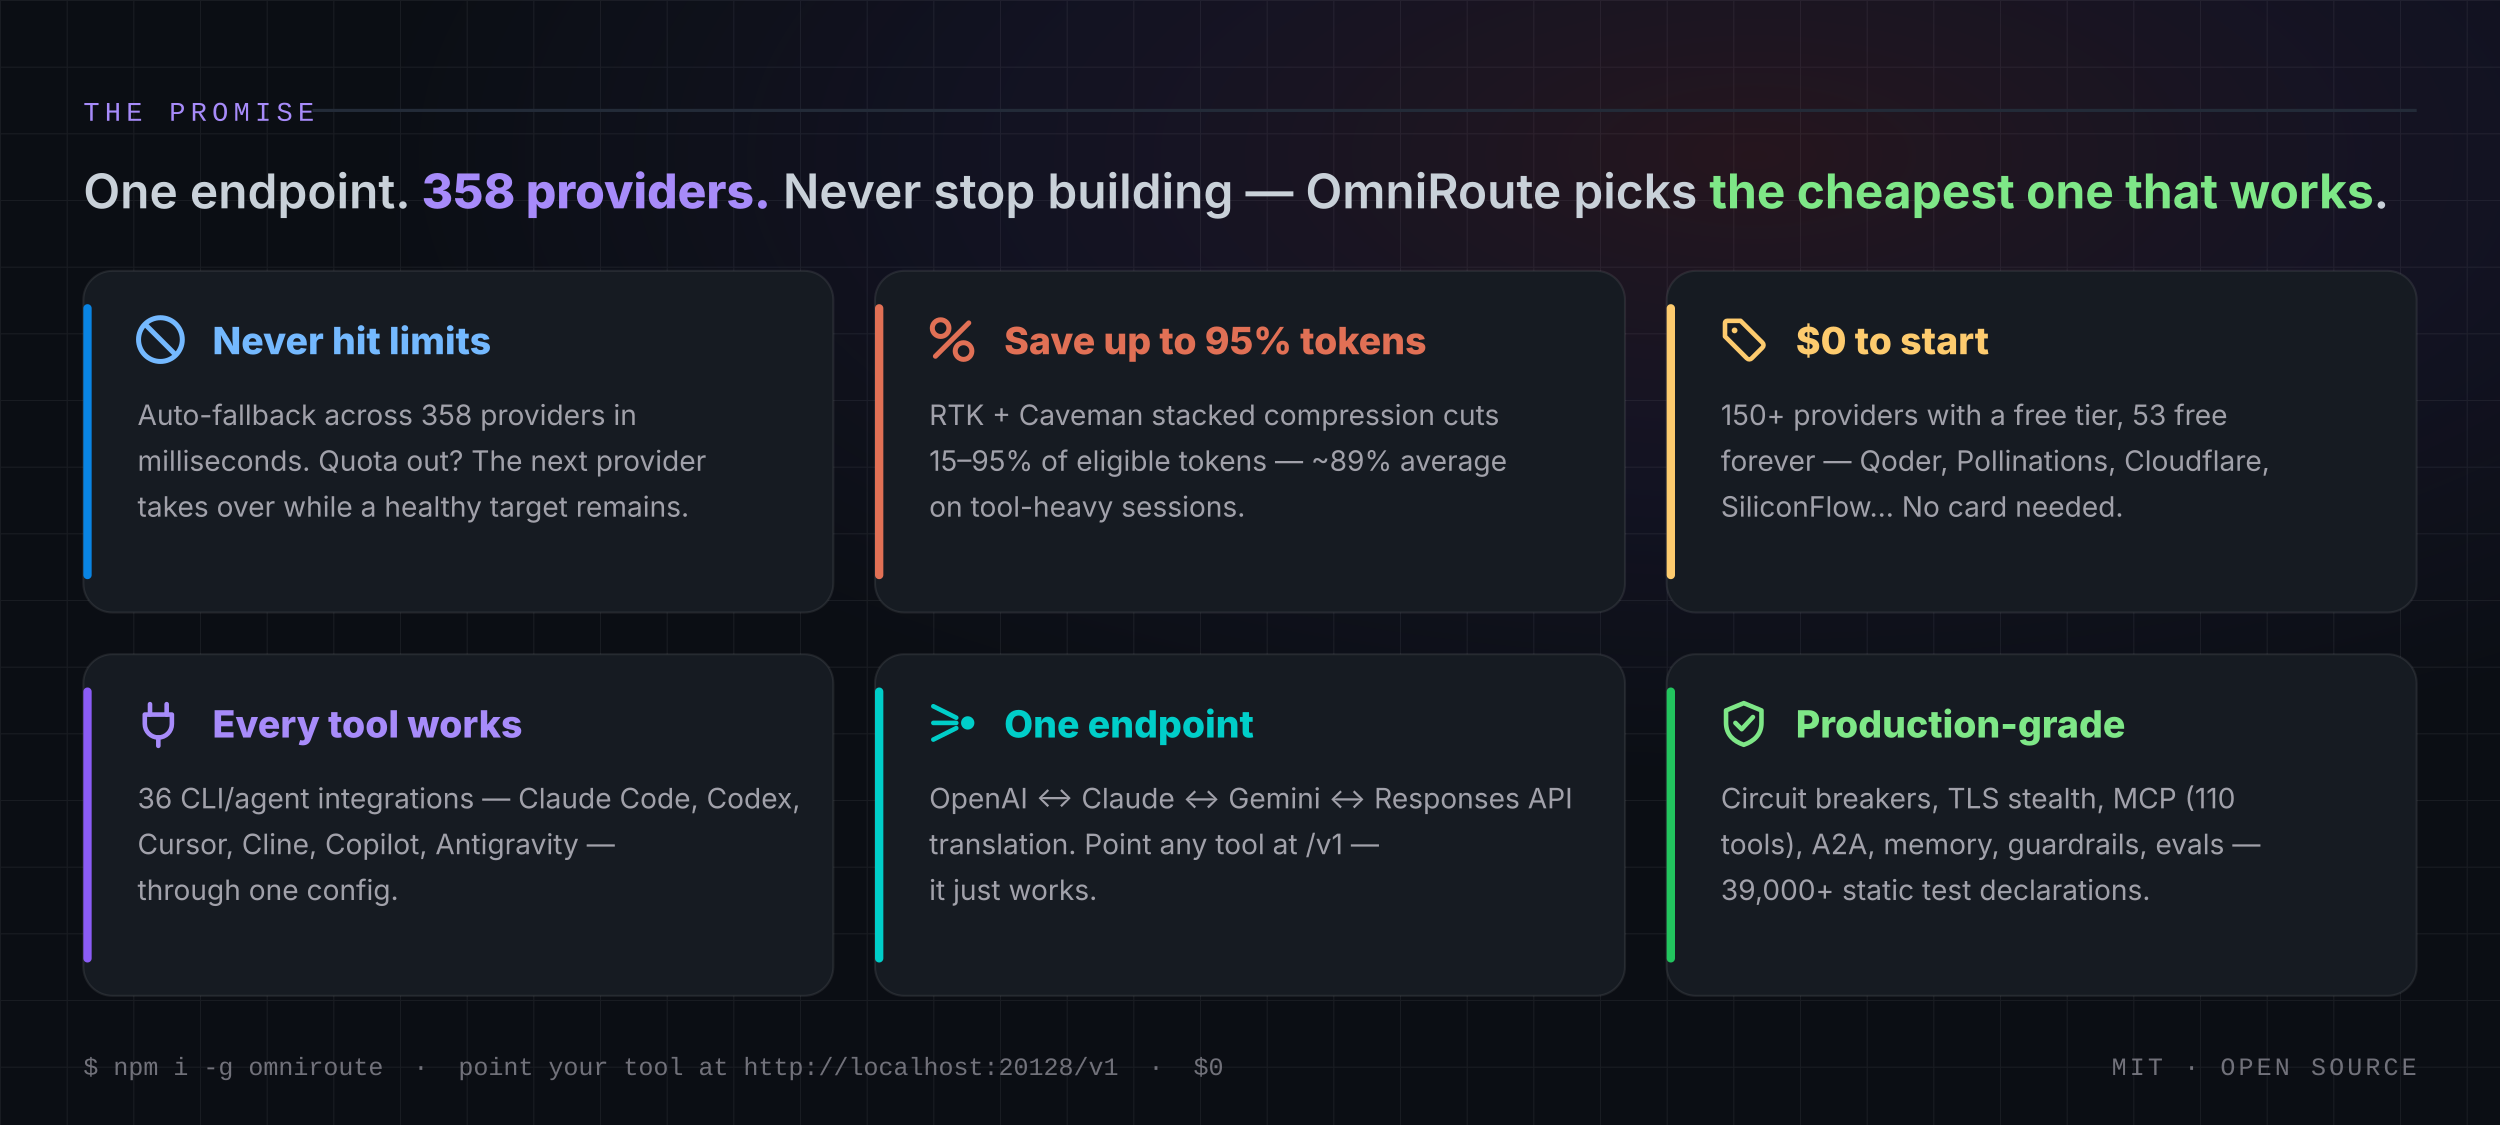
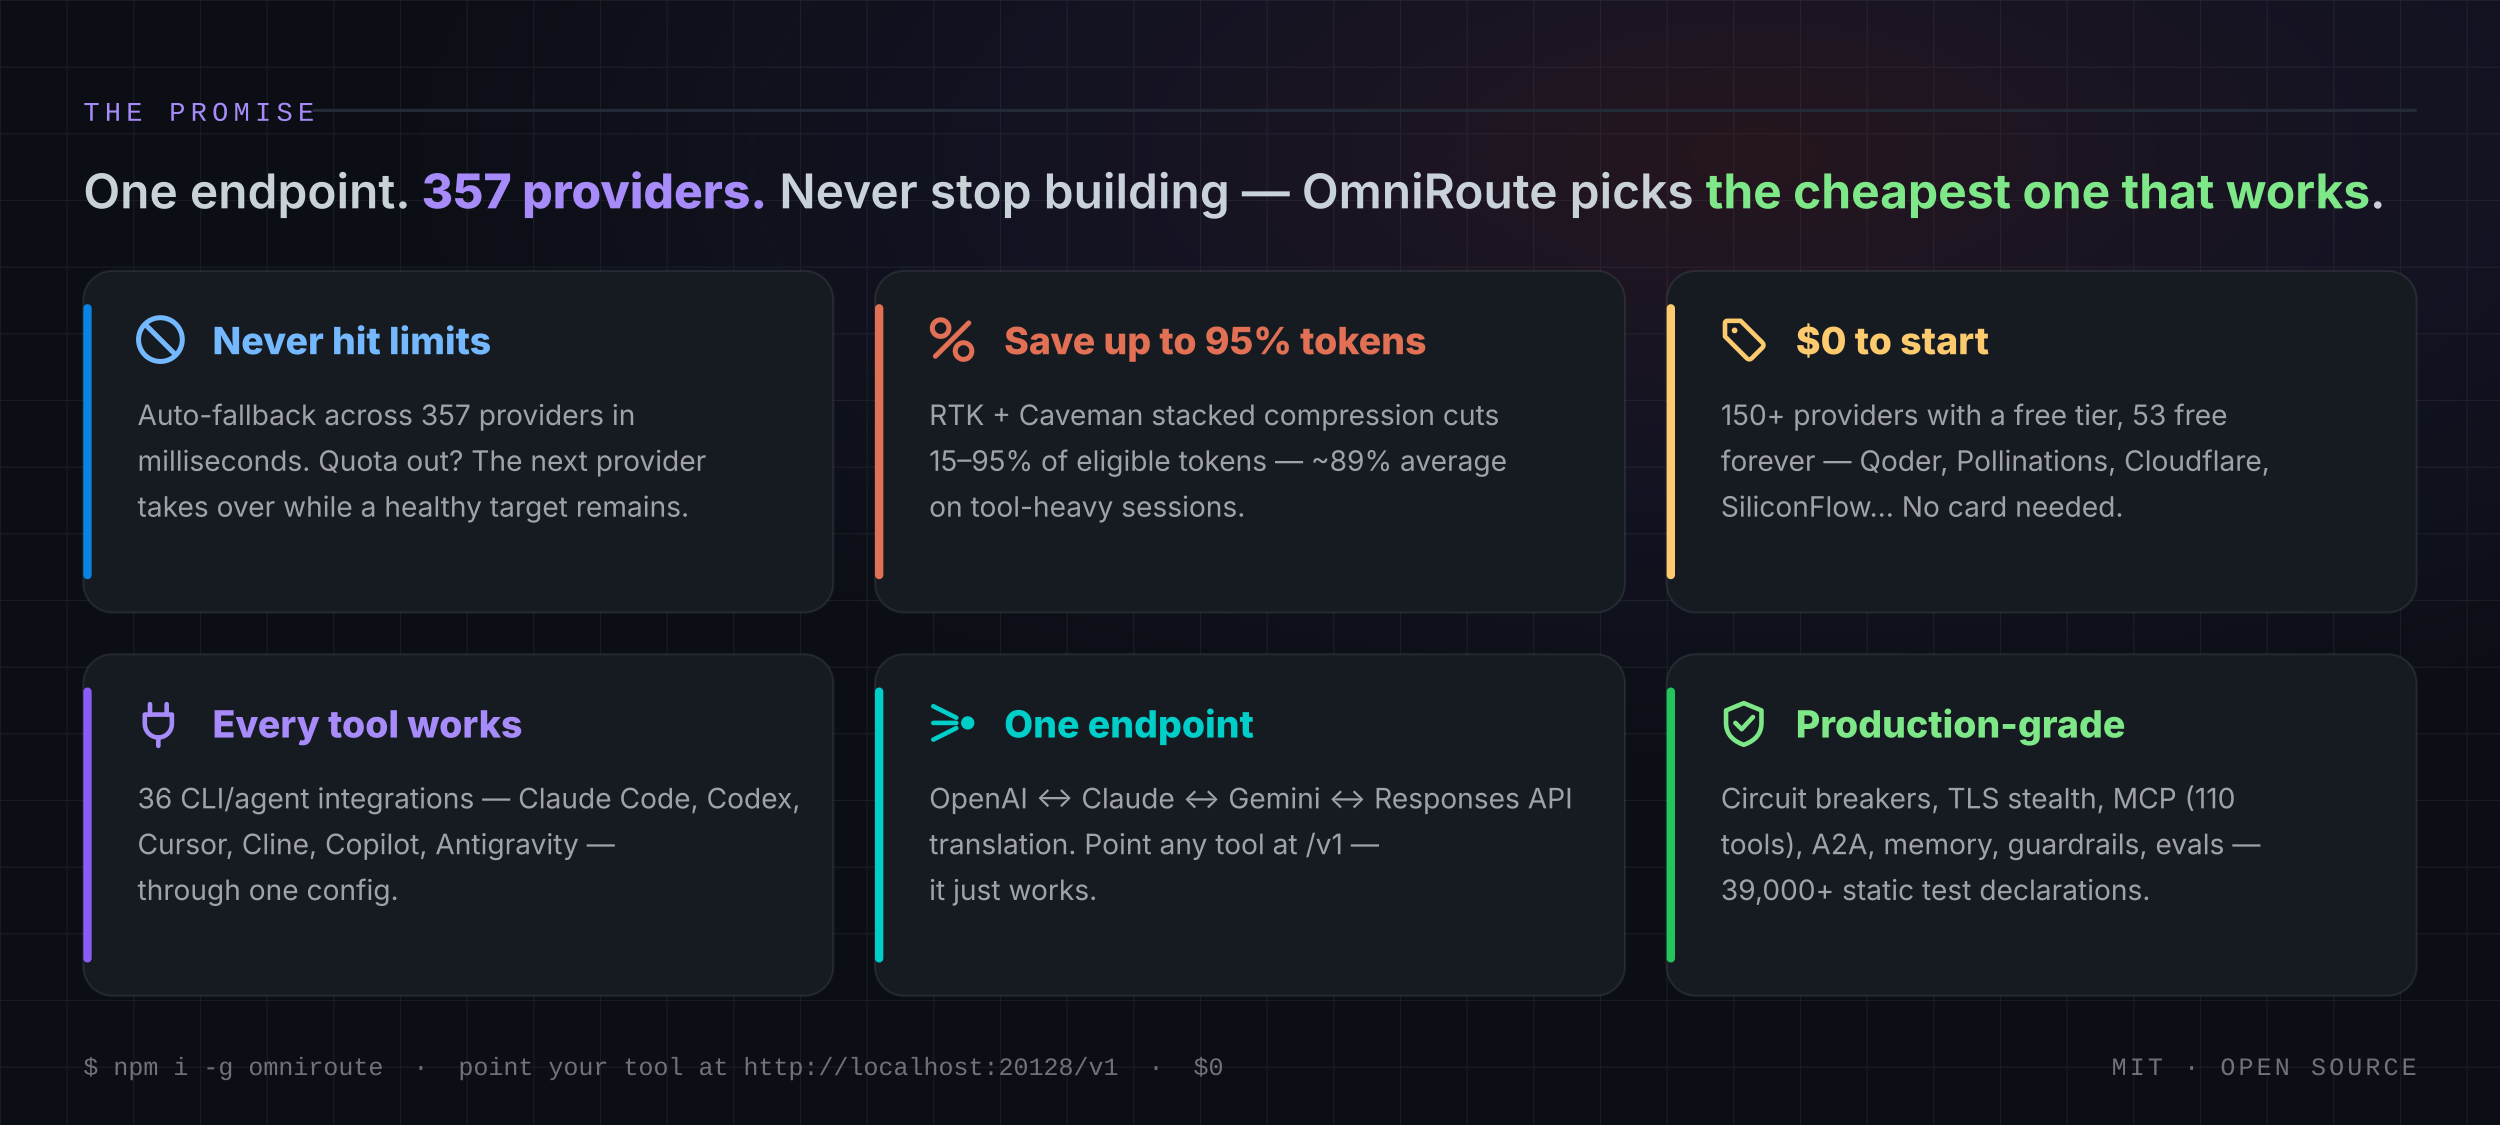
- <svg xmlns="http://www.w3.org/2000/svg" viewBox="0 0 1200 540" role="img" aria-label="The OmniRoute promise: one endpoint and 358 providers. Six pillars. Resilient fallback: automatic routing continues while another healthy target is available. Save up to 95 percent of eligible tokens: RTK plus Caveman stacked compression averages about 89 percent on tool-heavy sessions. Zero dollars to start: 150+ providers with a free tier and 54 recurring or keyless free-forever providers. Every tool works: 36 CLI and agent integration records, including Claude Code, Codex, Cursor, Cline, Copilot and Antigravity, through one config. One endpoint: OpenAI, Claude, Gemini and Responses API translation at /v1. Production controls: circuit breakers, TLS stealth, MCP with 110 tools, A2A, memory, guardrails, evals, and 39,000+ static test declarations across 5,100+ tracked test files.">
+ <svg xmlns="http://www.w3.org/2000/svg" viewBox="0 0 1200 540" role="img" aria-label="The OmniRoute promise: one endpoint and 357 providers. Six pillars. Resilient fallback: automatic routing continues while another healthy target is available. Save up to 95 percent of eligible tokens: RTK plus Caveman stacked compression averages about 89 percent on tool-heavy sessions. Zero dollars to start: 150+ providers with a free tier and 54 recurring or keyless free-forever providers. Every tool works: 36 CLI and agent integration records, including Claude Code, Codex, Cursor, Cline, Copilot and Antigravity, through one config. One endpoint: OpenAI, Claude, Gemini and Responses API translation at /v1. Production controls: circuit breakers, TLS stealth, MCP with 110 tools, A2A, memory, guardrails, evals, and 39,000+ static test declarations across 5,100+ tracked test files.">
  <defs>
    <pattern id="gridPaperP" width="32" height="32" patternUnits="userSpaceOnUse">
      <path d="M 32 0 L 0 0 0 32" fill="none" stroke="#ffffff" stroke-opacity="0.06" stroke-width="1" />
    </pattern>
    <radialGradient id="bgGlowP" cx="70%" cy="14%" r="55%">
      <stop offset="0%" stop-color="#e54d5e" stop-opacity="0.12" />
      <stop offset="55%" stop-color="#8b5cf6" stop-opacity="0.06" />
      <stop offset="100%" stop-color="#6366f1" stop-opacity="0" />
    </radialGradient>
  </defs>
  <rect width="1200" height="540" fill="#0b0e14" />
  <rect width="1200" height="540" fill="url(#gridPaperP)" />
  <rect width="1200" height="540" fill="url(#bgGlowP)" />
  <g>
    <text x="40" y="58" font-family="Consolas, 'Courier New', monospace" font-size="13" letter-spacing="2.5" fill="#a78bfa">THE PROMISE</text>
    <line x1="150" y1="53" x2="1160" y2="53" stroke="#232b38" stroke-width="1.5" />
  </g>
  <g>
-     <text x="40" y="100" font-family="Inter, 'Segoe UI', Arial, Helvetica, system-ui, sans-serif" font-size="23" font-weight="600" fill="#c9d1d9">One endpoint. <tspan fill="#a78bfa" font-weight="800">358 providers.</tspan> Never stop building — OmniRoute picks <tspan fill="#7ee787" font-weight="700">the cheapest one that works</tspan>.</text>
+     <text x="40" y="100" font-family="Inter, 'Segoe UI', Arial, Helvetica, system-ui, sans-serif" font-size="23" font-weight="600" fill="#c9d1d9">One endpoint. <tspan fill="#a78bfa" font-weight="800">357 providers.</tspan> Never stop building — OmniRoute picks <tspan fill="#7ee787" font-weight="700">the cheapest one that works</tspan>.</text>
  </g>
  <g font-family="Inter, 'Segoe UI', Arial, Helvetica, system-ui, sans-serif">
    <g>
      <rect x="40" y="130" width="360" height="164" rx="14" fill="#161b22" stroke="#ffffff" stroke-opacity="0.08" stroke-width="1" />
      <rect x="40" y="130" width="360" height="164" rx="14" fill="none" stroke="#74b9ff" stroke-width="1.5" opacity="0">
        <animate attributeName="opacity" values="0;0.9;0;0" keyTimes="0;0.055;0.12;1" dur="12s" begin="3s" repeatCount="indefinite" />
      </rect>
      <rect x="40" y="146" width="4" height="132" rx="2" fill="#0984e3" />
      <g transform="translate(66,152)" stroke="#74b9ff" stroke-width="2.4" fill="none" stroke-linecap="round">
        <circle cx="11" cy="11" r="10.5" />
        <line x1="3.9" y1="3.9" x2="18.1" y2="18.1" />
      </g>
      <text x="102" y="170" font-size="18" font-weight="800" fill="#74b9ff">Never hit limits</text>
-       <text x="66" y="204" font-size="13.5" fill="#a1a1aa">Auto-fallback across 358 providers in</text>
+       <text x="66" y="204" font-size="13.5" fill="#a1a1aa">Auto-fallback across 357 providers in</text>
      <text x="66" y="226" font-size="13.5" fill="#a1a1aa">milliseconds. Quota out? The next provider</text>
      <text x="66" y="248" font-size="13.5" fill="#a1a1aa">takes over while a healthy target remains.</text>
    </g>
    <g>
      <rect x="420" y="130" width="360" height="164" rx="14" fill="#161b22" stroke="#ffffff" stroke-opacity="0.08" stroke-width="1" />
      <rect x="420" y="130" width="360" height="164" rx="14" fill="none" stroke="#e17055" stroke-width="1.5" opacity="0">
        <animate attributeName="opacity" values="0;0;0.9;0;0" keyTimes="0;0.167;0.222;0.287;1" dur="12s" begin="3s" repeatCount="indefinite" />
      </rect>
      <rect x="420" y="146" width="4" height="132" rx="2" fill="#e17055" />
      <g transform="translate(446,152)" stroke="#e17055" stroke-width="2.4" fill="none" stroke-linecap="round">
        <circle cx="5.5" cy="5.5" r="4" />
        <circle cx="16.5" cy="16.5" r="4" />
        <line x1="19" y1="3" x2="3" y2="19" />
      </g>
      <text x="482" y="170" font-size="18" font-weight="800" fill="#e17055">Save up to 95% tokens</text>
      <text x="446" y="204" font-size="13.5" fill="#a1a1aa">RTK + Caveman stacked compression cuts</text>
      <text x="446" y="226" font-size="13.5" fill="#a1a1aa">15–95% of eligible tokens — ~89% average</text>
      <text x="446" y="248" font-size="13.5" fill="#a1a1aa">on tool-heavy sessions.</text>
    </g>
    <g>
      <rect x="800" y="130" width="360" height="164" rx="14" fill="#161b22" stroke="#ffffff" stroke-opacity="0.08" stroke-width="1" />
      <rect x="800" y="130" width="360" height="164" rx="14" fill="none" stroke="#fdcb6e" stroke-width="1.5" opacity="0">
        <animate attributeName="opacity" values="0;0;0.9;0;0" keyTimes="0;0.334;0.389;0.454;1" dur="12s" begin="3s" repeatCount="indefinite" />
      </rect>
      <rect x="800" y="146" width="4" height="132" rx="2" fill="#fdcb6e" />
      <g transform="translate(826,152)" stroke="#fdcb6e" stroke-width="2.2" fill="none" stroke-linecap="round" stroke-linejoin="round">
        <path d="M 2,9.5 L 2,3 A 1,1 0 0 1 3,2 L 9.5,2 L 20,12.5 A 1.6,1.6 0 0 1 20,14.8 L 14.8,20 A 1.6,1.6 0 0 1 12.5,20 Z" />
        <circle cx="6.6" cy="6.6" r="1.4" fill="#fdcb6e" stroke="none" />
      </g>
      <text x="862" y="170" font-size="18" font-weight="800" fill="#fdcb6e">$0 to start</text>
      <text x="826" y="204" font-size="13.5" fill="#a1a1aa">150+ providers with a free tier, 53 free</text>
      <text x="826" y="226" font-size="13.5" fill="#a1a1aa">forever — Qoder, Pollinations, Cloudflare,</text>
      <text x="826" y="248" font-size="13.5" fill="#a1a1aa">SiliconFlow… No card needed.</text>
    </g>
    <g>
      <rect x="40" y="314" width="360" height="164" rx="14" fill="#161b22" stroke="#ffffff" stroke-opacity="0.08" stroke-width="1" />
      <rect x="40" y="314" width="360" height="164" rx="14" fill="none" stroke="#a78bfa" stroke-width="1.5" opacity="0">
        <animate attributeName="opacity" values="0;0;0.9;0;0" keyTimes="0;0.5;0.555;0.62;1" dur="12s" begin="3s" repeatCount="indefinite" />
      </rect>
      <rect x="40" y="330" width="4" height="132" rx="2" fill="#8b5cf6" />
      <g transform="translate(66,336)" stroke="#a78bfa" stroke-width="2.2" fill="none" stroke-linecap="round" stroke-linejoin="round">
        <path d="M 6,2 L 6,7 M 14,2 L 14,7" />
        <path d="M 3.5,7 L 16.5,7 L 16.5,11.5 A 6.5,6.5 0 0 1 10,18 A 6.5,6.5 0 0 1 3.5,11.5 Z" />
        <path d="M 10,18 L 10,22" />
      </g>
      <text x="102" y="354" font-size="18" font-weight="800" fill="#a78bfa">Every tool works</text>
      <text x="66" y="388" font-size="13.5" fill="#a1a1aa">36 CLI/agent integrations — Claude Code, Codex,</text>
      <text x="66" y="410" font-size="13.5" fill="#a1a1aa">Cursor, Cline, Copilot, Antigravity —</text>
      <text x="66" y="432" font-size="13.5" fill="#a1a1aa">through one config.</text>
    </g>
    <g>
      <rect x="420" y="314" width="360" height="164" rx="14" fill="#161b22" stroke="#ffffff" stroke-opacity="0.08" stroke-width="1" />
      <rect x="420" y="314" width="360" height="164" rx="14" fill="none" stroke="#00cec9" stroke-width="1.5" opacity="0">
        <animate attributeName="opacity" values="0;0;0.9;0;0" keyTimes="0;0.667;0.722;0.787;1" dur="12s" begin="3s" repeatCount="indefinite" />
      </rect>
      <rect x="420" y="330" width="4" height="132" rx="2" fill="#00cec9" />
      <g transform="translate(446,336)" stroke="#00cec9" stroke-width="2.2" fill="none" stroke-linecap="round">
        <path d="M 2,3 L 13,8.5 M 2,11 L 13,11 M 2,19 L 13,13.5" />
        <circle cx="18.5" cy="11" r="3.2" fill="#00cec9" stroke="none" />
      </g>
      <text x="482" y="354" font-size="18" font-weight="800" fill="#00cec9">One endpoint</text>
      <text x="446" y="388" font-size="13.5" fill="#a1a1aa">OpenAI ↔ Claude ↔ Gemini ↔ Responses API</text>
      <text x="446" y="410" font-size="13.5" fill="#a1a1aa">translation. Point any tool at /v1 —</text>
      <text x="446" y="432" font-size="13.5" fill="#a1a1aa">it just works.</text>
    </g>
    <g>
      <rect x="800" y="314" width="360" height="164" rx="14" fill="#161b22" stroke="#ffffff" stroke-opacity="0.08" stroke-width="1" />
      <rect x="800" y="314" width="360" height="164" rx="14" fill="none" stroke="#7ee787" stroke-width="1.5" opacity="0">
        <animate attributeName="opacity" values="0;0;0.9;0;0" keyTimes="0;0.834;0.889;0.954;1" dur="12s" begin="3s" repeatCount="indefinite" />
      </rect>
      <rect x="800" y="330" width="4" height="132" rx="2" fill="#22c55e" />
      <g transform="translate(826,336)" stroke="#7ee787" stroke-width="2.2" fill="none" stroke-linecap="round" stroke-linejoin="round">
        <path d="M 11,1.5 L 19.5,5 L 19.5,11 C 19.5,16.5 16,19.8 11,21.5 C 6,19.8 2.5,16.5 2.5,11 L 2.5,5 Z" />
        <path d="M 7,11 L 10,14 L 15.4,8.2" />
      </g>
      <text x="862" y="354" font-size="18" font-weight="800" fill="#7ee787">Production-grade</text>
      <text x="826" y="388" font-size="13.5" fill="#a1a1aa">Circuit breakers, TLS stealth, MCP (110</text>
      <text x="826" y="410" font-size="13.5" fill="#a1a1aa">tools), A2A, memory, guardrails, evals —</text>
      <text x="826" y="432" font-size="13.5" fill="#a1a1aa">39,000+ static test declarations.</text>
    </g>
  </g>
  <g>
    <text x="40" y="516" font-family="Consolas, 'Courier New', monospace" font-size="12" fill="#71717a">$ npm i -g omniroute  ·  point your tool at http://localhost:20128/v1  ·  $0</text>
    <text x="1160" y="516" text-anchor="end" font-family="Consolas, 'Courier New', monospace" font-size="12" letter-spacing="1.5" fill="#71717a">MIT · OPEN SOURCE</text>
  </g>
</svg>
